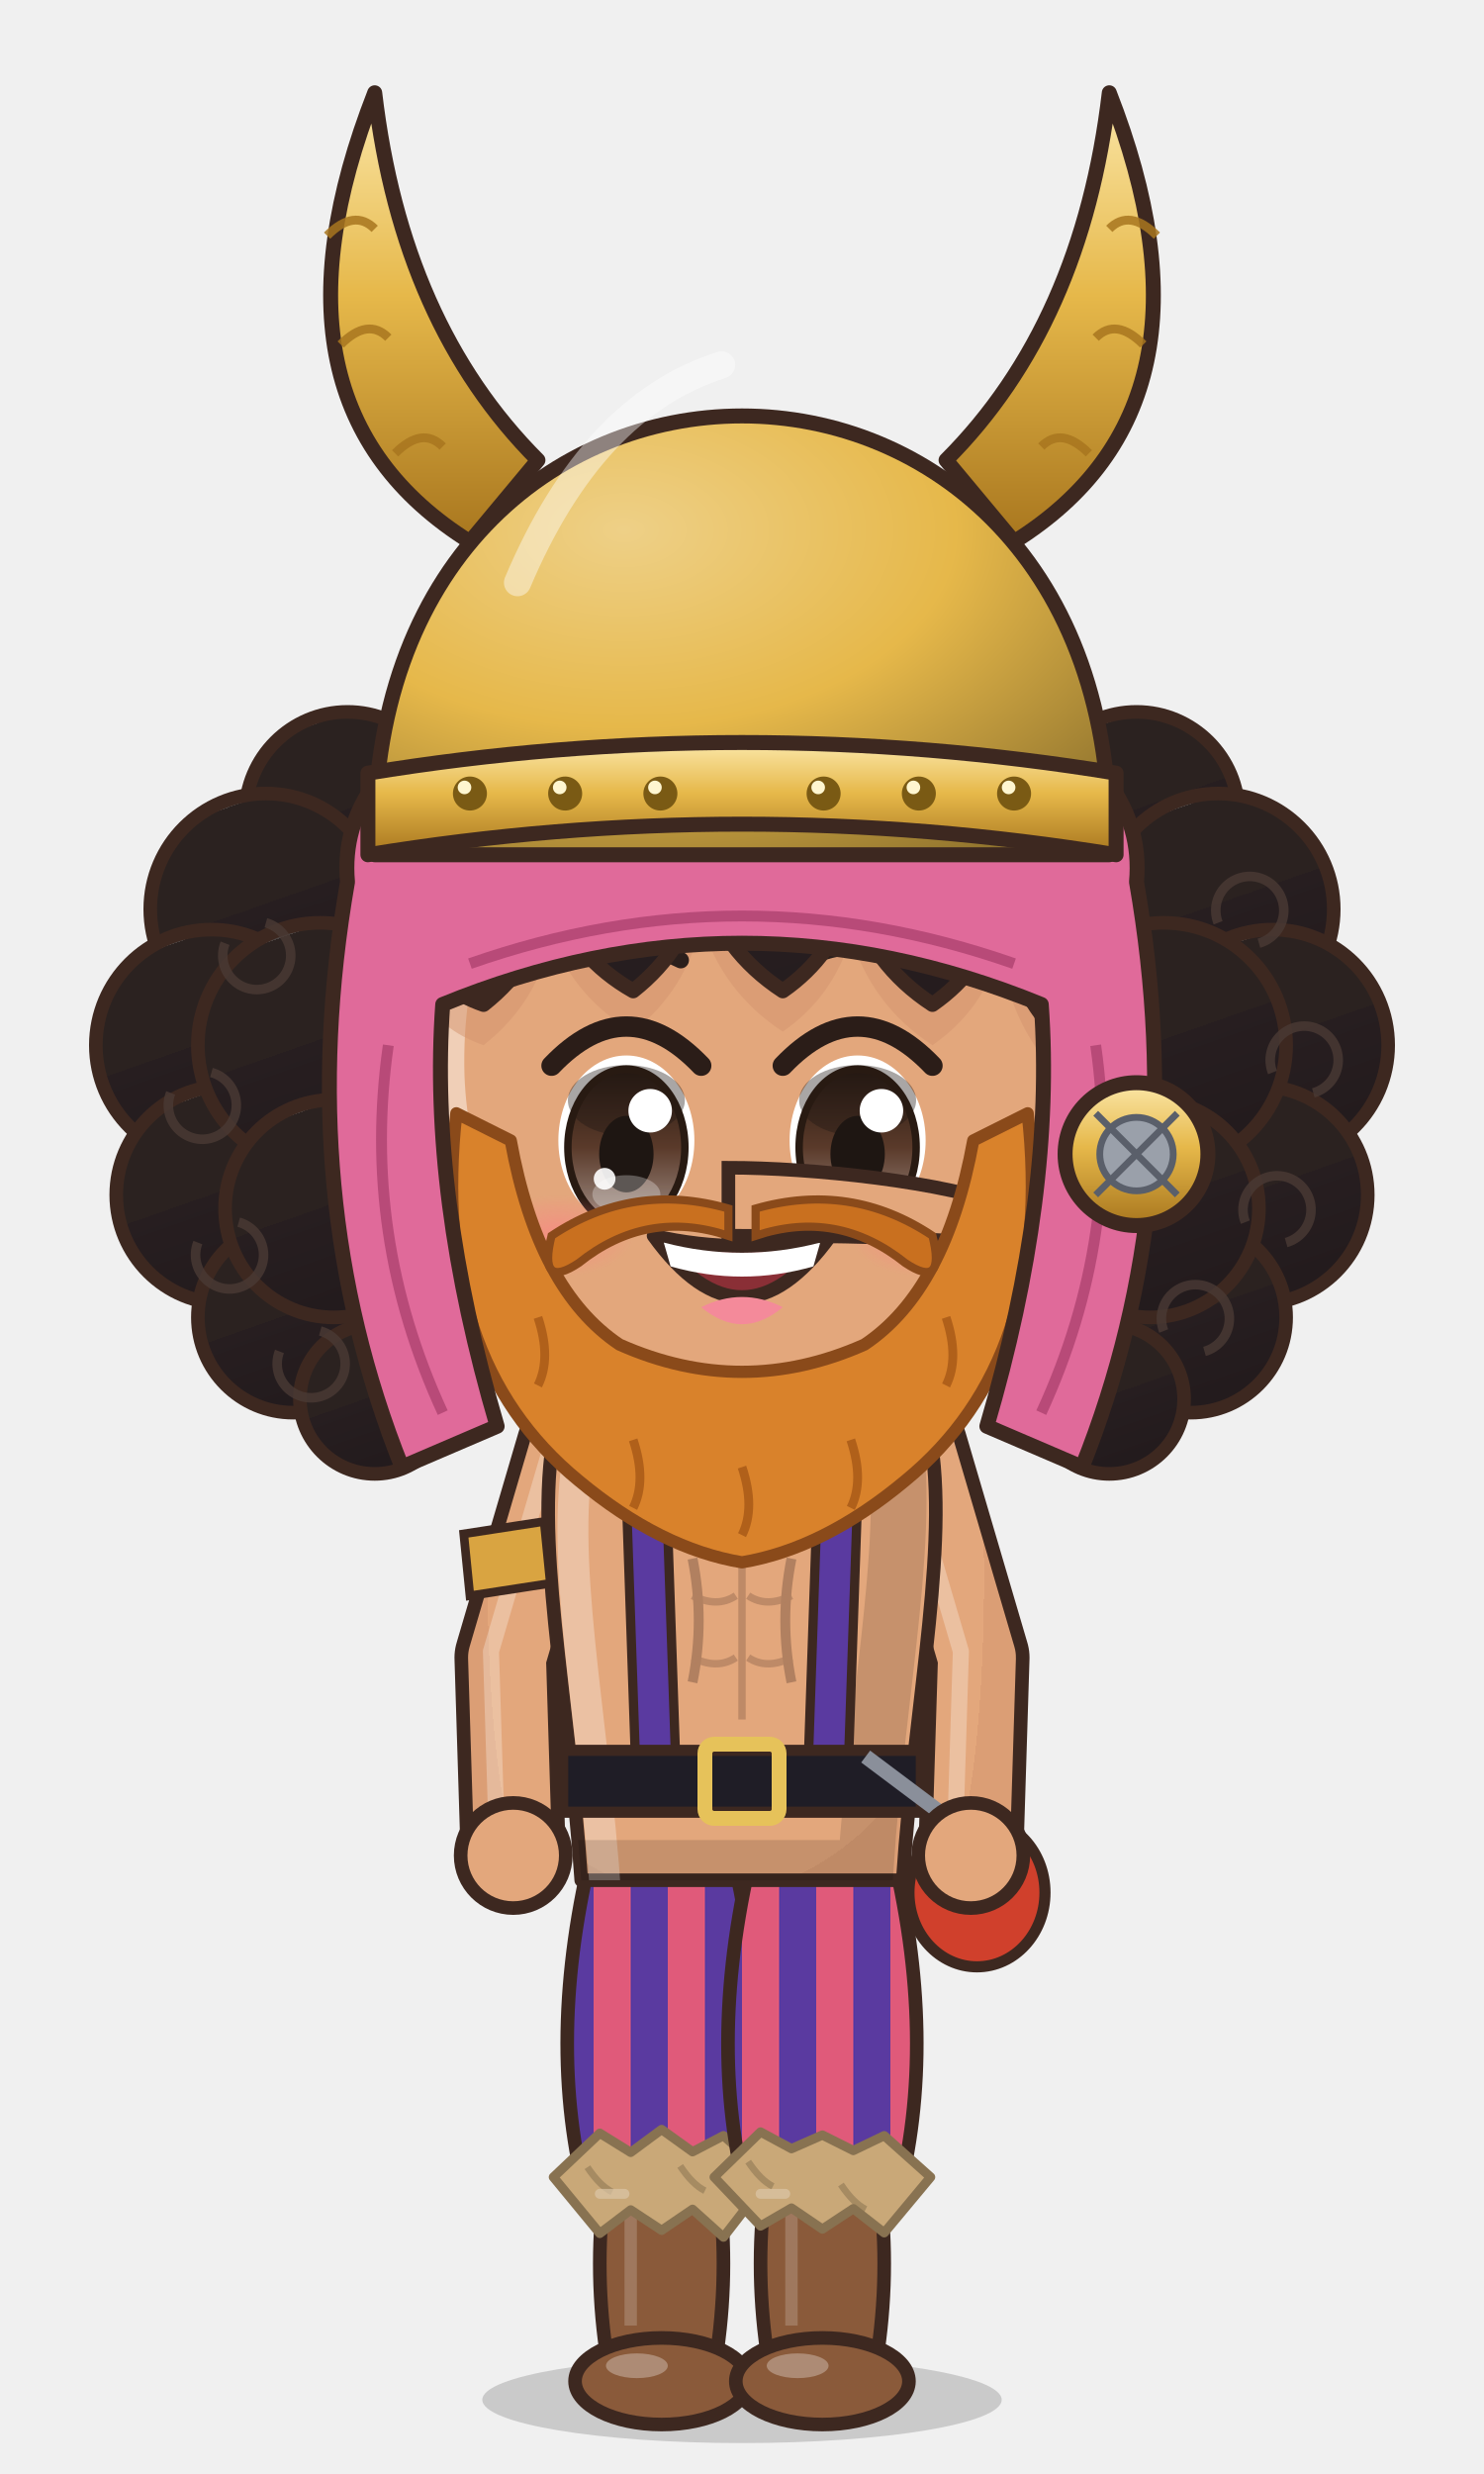
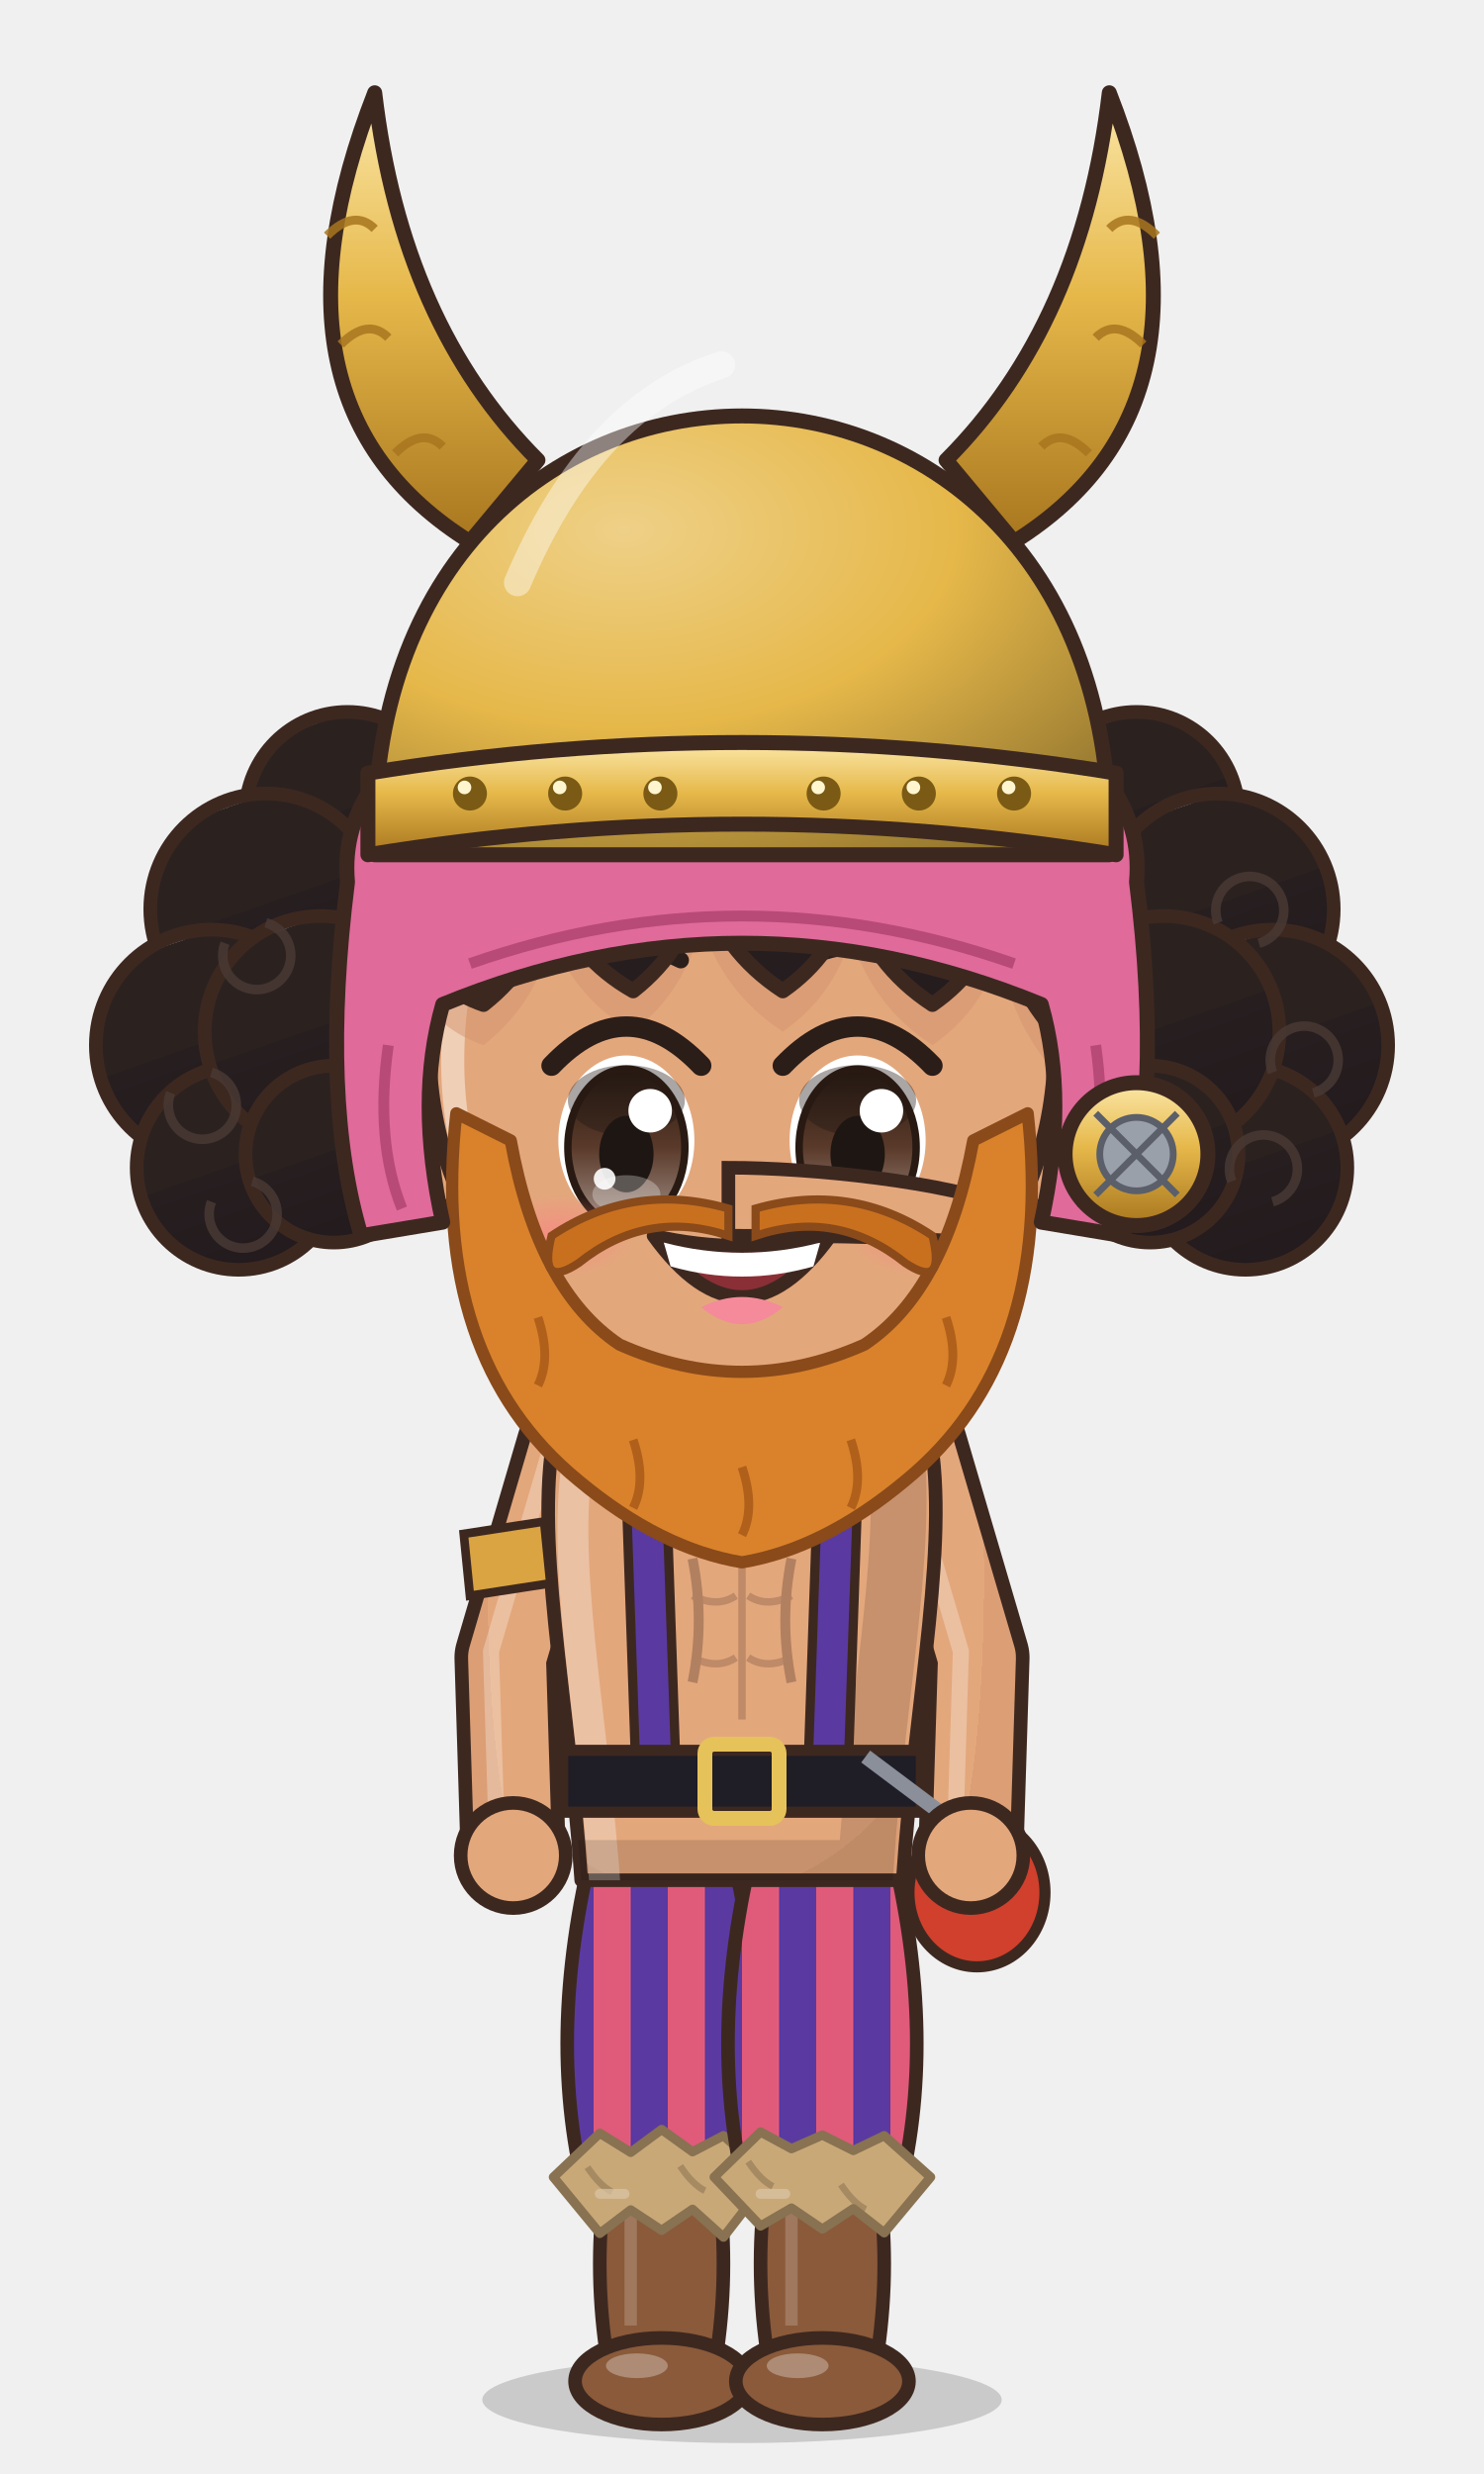
<svg xmlns="http://www.w3.org/2000/svg" viewBox="-120 -180 240 400" width="81.6" height="136.0">
  <defs>
    <linearGradient id="hair20" x1="0" y1="0" x2=".35" y2="1">
      <stop offset="0" stop-color="#4c4543" />
      <stop offset=".16" stop-color="#4c4543" />
      <stop offset=".16" stop-color="#2b2220" />
      <stop offset=".58" stop-color="#2b2220" />
      <stop offset=".58" stop-color="#271e20" />
      <stop offset="1" stop-color="#231b1d" />
    </linearGradient>
    <radialGradient id="skin20" cx=".4" cy=".32" r=".85">
      <stop offset="0" stop-color="#e3a77c" />
      <stop offset=".84" stop-color="#e3a77c" />
      <stop offset=".84" stop-color="#db9e75" />
      <stop offset="1" stop-color="#db9e75" />
    </radialGradient>
    <linearGradient id="cloth20" x1="0" y1="0" x2=".45" y2="1">
      <stop offset="0" stop-color="#e7b590" />
      <stop offset=".16" stop-color="#e7b590" />
      <stop offset=".16" stop-color="#e3a77c" />
      <stop offset=".6" stop-color="#e3a77c" />
      <stop offset=".6" stop-color="#be8b6b" />
      <stop offset="1" stop-color="#ae7f62" />
    </linearGradient>
    <linearGradient id="iris20" x1="0" y1="0" x2="0" y2="1">
      <stop offset="0" stop-color="#281a12" />
      <stop offset=".5" stop-color="#5a3a2a" />
      <stop offset="1" stop-color="#a49289" />
    </linearGradient>
    <linearGradient id="gold20" x1="0" y1="0" x2="1" y2="1">
      <stop offset="0" stop-color="#f6d27a" />
      <stop offset=".55" stop-color="#d9a63a" />
      <stop offset="1" stop-color="#a8761e" />
    </linearGradient>
    <linearGradient id="steel20" x1="0" y1="0" x2="1" y2="1">
      <stop offset="0" stop-color="#e4e8ee" />
      <stop offset=".5" stop-color="#9aa3ad" />
      <stop offset="1" stop-color="#5a606a" />
    </linearGradient>
    <linearGradient id="beard20" x1="0" y1="0" x2="0" y2="1">
      <stop offset="0" stop-color="#e6e6ea" />
      <stop offset="1" stop-color="#b8b8c2" />
    </linearGradient>
    <radialGradient id="hawkiris20" cx=".45" cy=".4" r=".7">
      <stop offset="0" stop-color="#ffe27a" />
      <stop offset=".6" stop-color="#e8a52a" />
      <stop offset="1" stop-color="#9a5a12" />
    </radialGradient>
    <linearGradient id="straw20" x1="0" y1="0" x2=".3" y2="1">
      <stop offset="0" stop-color="#ffe7aa" />
      <stop offset=".16" stop-color="#ffe7aa" />
      <stop offset=".16" stop-color="#ffe39a" />
      <stop offset=".58" stop-color="#ffe39a" />
      <stop offset=".58" stop-color="#e9b456" />
      <stop offset="1" stop-color="#d6a54f" />
    </linearGradient>
    <radialGradient id="blush20">
      <stop offset="0" stop-color="#ff7f86" stop-opacity=".9" />
      <stop offset="1" stop-color="#ff7f86" stop-opacity="0" />
    </radialGradient>
    <pattern id="stripe20" width="12" height="10" patternUnits="userSpaceOnUse">
      <rect width="6" height="10" fill="#e05a7a" />
      <rect x="6" width="6" height="10" fill="#5a3aa0" />
    </pattern>
    <clipPath id="face20">
      <path d="M -46,-4 C -47,-38 -25,-55 0,-55 C 25,-55 47,-38 46,-4 C 45,23 26,43 0,44 C -26,43 -45,23 -46,-4 Z" />
    </clipPath>
    <clipPath id="torso20">
      <path d="M -30,50 C -34,68 -28,94 -26,124 L 26,124 C 28,94 34,68 30,50 C 18,40 -18,40 -30,50 Z" />
    </clipPath>
  </defs>
  <ellipse cx="0" cy="208" rx="42" ry="7" fill="#000000" opacity=".16" />
  <g transform="translate(0,44.0) scale(1.100,1.100) translate(0,-44)">
    <circle cx="-58" cy="-40" r="15" fill="url(#hair20)" stroke="#3d2820" stroke-width="2" stroke-linejoin="round" />
    <circle cx="-70" cy="-26" r="17" fill="url(#hair20)" stroke="#3d2820" stroke-width="2" stroke-linejoin="round" />
    <circle cx="-78" cy="-6" r="17" fill="url(#hair20)" stroke="#3d2820" stroke-width="2" stroke-linejoin="round" />
-     <circle cx="-76" cy="16" r="16" fill="url(#hair20)" stroke="#3d2820" stroke-width="2" stroke-linejoin="round" />
-     <circle cx="-66" cy="34" r="14" fill="url(#hair20)" stroke="#3d2820" stroke-width="2" stroke-linejoin="round" />
-     <circle cx="-54" cy="46" r="11" fill="url(#hair20)" stroke="#3d2820" stroke-width="2" stroke-linejoin="round" />
-     <circle cx="-62" cy="-6" r="18" fill="url(#hair20)" stroke="#3d2820" stroke-width="2" stroke-linejoin="round" />
-     <circle cx="-60" cy="18" r="16" fill="url(#hair20)" stroke="#3d2820" stroke-width="2" stroke-linejoin="round" />
+     <circle cx="-74" cy="12" r="15" fill="url(#hair20)" stroke="#3d2820" stroke-width="2" stroke-linejoin="round" />
+     <circle cx="-62" cy="-8" r="17" fill="url(#hair20)" stroke="#3d2820" stroke-width="2" stroke-linejoin="round" />
+     <circle cx="-60" cy="10" r="13" fill="url(#hair20)" stroke="#3d2820" stroke-width="2" stroke-linejoin="round" />
    <path d="M -70,-24 a 5,5 0 1 1 -6,3" stroke="#4a3a34" stroke-width="1.4" fill="none" opacity=".8" />
    <path d="M -78,-2 a 5,5 0 1 1 -6,3" stroke="#4a3a34" stroke-width="1.4" fill="none" opacity=".8" />
-     <path d="M -74,20 a 5,5 0 1 1 -6,3" stroke="#4a3a34" stroke-width="1.4" fill="none" opacity=".8" />
-     <path d="M -62,36 a 5,5 0 1 1 -6,3" stroke="#4a3a34" stroke-width="1.4" fill="none" opacity=".8" />
+     <path d="M -72,14 a 5,5 0 1 1 -6,3" stroke="#4a3a34" stroke-width="1.4" fill="none" opacity=".8" />
    <circle cx="58" cy="-40" r="15" fill="url(#hair20)" stroke="#3d2820" stroke-width="2" stroke-linejoin="round" />
    <circle cx="70" cy="-26" r="17" fill="url(#hair20)" stroke="#3d2820" stroke-width="2" stroke-linejoin="round" />
    <circle cx="78" cy="-6" r="17" fill="url(#hair20)" stroke="#3d2820" stroke-width="2" stroke-linejoin="round" />
-     <circle cx="76" cy="16" r="16" fill="url(#hair20)" stroke="#3d2820" stroke-width="2" stroke-linejoin="round" />
-     <circle cx="66" cy="34" r="14" fill="url(#hair20)" stroke="#3d2820" stroke-width="2" stroke-linejoin="round" />
-     <circle cx="54" cy="46" r="11" fill="url(#hair20)" stroke="#3d2820" stroke-width="2" stroke-linejoin="round" />
-     <circle cx="62" cy="-6" r="18" fill="url(#hair20)" stroke="#3d2820" stroke-width="2" stroke-linejoin="round" />
-     <circle cx="60" cy="18" r="16" fill="url(#hair20)" stroke="#3d2820" stroke-width="2" stroke-linejoin="round" />
+     <circle cx="74" cy="12" r="15" fill="url(#hair20)" stroke="#3d2820" stroke-width="2" stroke-linejoin="round" />
+     <circle cx="62" cy="-8" r="17" fill="url(#hair20)" stroke="#3d2820" stroke-width="2" stroke-linejoin="round" />
+     <circle cx="60" cy="10" r="13" fill="url(#hair20)" stroke="#3d2820" stroke-width="2" stroke-linejoin="round" />
    <path d="M 70,-24 a 5,5 0 1 1 6,3" stroke="#4a3a34" stroke-width="1.4" fill="none" opacity=".8" />
    <path d="M 78,-2 a 5,5 0 1 1 6,3" stroke="#4a3a34" stroke-width="1.4" fill="none" opacity=".8" />
-     <path d="M 74,20 a 5,5 0 1 1 6,3" stroke="#4a3a34" stroke-width="1.4" fill="none" opacity=".8" />
-     <path d="M 62,36 a 5,5 0 1 1 6,3" stroke="#4a3a34" stroke-width="1.4" fill="none" opacity=".8" />
+     <path d="M 72,14 a 5,5 0 1 1 6,3" stroke="#4a3a34" stroke-width="1.4" fill="none" opacity=".8" />
  </g>
  <g transform="translate(0,205) scale(1,1) translate(0,-205)">
    <path d="M -24,118 Q -32,150 -25,176 L -1,176 Q 6,150 -2,118 Z" fill="url(#stripe20)" stroke="#3d2820" stroke-width="2.2" stroke-linejoin="round" />
    <path d="M -22,172 Q -24,186.0 -22,200 L -4,200 Q -2,186.0 -4,172 Z" fill="#8a5a3a" stroke="#3d2820" stroke-width="2.2" stroke-linejoin="round" />
    <path d="M -18,176 L -18,196" stroke="#ffffff" stroke-width="2" opacity=".18" />
    <path d="M -30.5,172.0 L -23.0,181.1 L -18.0,177.3 L -13.0,180.6 L -8.0,177.2 L -3.0,181.7 L 4.5,172.0 L -3.0,165.3 L -8.0,167.9 L -13.0,164.3 L -18.0,168.0 L -23.0,164.9 Z" fill="#c9a878" stroke="#887251" stroke-width="1.5" stroke-linejoin="round" />
    <path d="M -25.0,170.4 q 2.0,3.0 4.0,4.0" stroke="#887251" stroke-width="1.1" fill="none" opacity=".55" />
    <path d="M -23.0,174.7 l 4.0,0.0" stroke="#dbc6a7" stroke-width="1.6" stroke-linecap="round" opacity=".7" />
    <path d="M -10.0,170.2 q 2.0,3.0 4.0,4.0" stroke="#887251" stroke-width="1.1" fill="none" opacity=".55" />
    <ellipse cx="-13" cy="205" rx="14" ry="7" fill="#8a5a3a" stroke="#3d2820" stroke-width="2.2" stroke-linejoin="round" />
    <ellipse cx="-17" cy="202.5" rx="5" ry="2" fill="#ffffff" opacity=".3" />
    <path d="M 2,118 Q -6,150 1,176 L 25,176 Q 32,150 24,118 Z" fill="url(#stripe20)" stroke="#3d2820" stroke-width="2.2" stroke-linejoin="round" />
    <path d="M 4,172 Q 2,186.0 4,200 L 22,200 Q 24,186.0 22,172 Z" fill="#8a5a3a" stroke="#3d2820" stroke-width="2.2" stroke-linejoin="round" />
    <path d="M 8,176 L 8,196" stroke="#ffffff" stroke-width="2" opacity=".18" />
    <path d="M -4.5,172.0 L 3.0,179.9 L 8.0,177.0 L 13.0,180.4 L 18.0,177.1 L 23.0,181.0 L 30.5,172.0 L 23.0,165.3 L 18.0,167.7 L 13.0,165.2 L 8.0,167.4 L 3.0,164.7 Z" fill="#c9a878" stroke="#887251" stroke-width="1.5" stroke-linejoin="round" />
    <path d="M 1.0,169.5 q 2.0,3.0 4.0,4.0" stroke="#887251" stroke-width="1.1" fill="none" opacity=".55" />
    <path d="M 3.0,174.7 l 4.0,0.0" stroke="#dbc6a7" stroke-width="1.6" stroke-linecap="round" opacity=".7" />
    <path d="M 16.0,173.2 q 2.0,3.0 4.0,4.0" stroke="#887251" stroke-width="1.1" fill="none" opacity=".55" />
    <ellipse cx="13" cy="205" rx="14" ry="7" fill="#8a5a3a" stroke="#3d2820" stroke-width="2.2" stroke-linejoin="round" />
    <ellipse cx="9" cy="202.5" rx="5" ry="2" fill="#ffffff" opacity=".3" />
    <path d="M -28,54 L -38,88 L -37,120" stroke="#3d2820" stroke-width="17" fill="none" stroke-linecap="round" stroke-linejoin="round" />
    <path d="M -28,54 L -38,88 L -37,120" stroke="url(#skin20)" stroke-width="12.6" fill="none" stroke-linecap="round" stroke-linejoin="round" />
    <path d="M -28,54 L -38,88 L -37,120" transform="translate(-2.6,-1)" stroke="#ffffff" stroke-width="2.6" fill="none" stroke-linecap="round" stroke-linejoin="round" opacity=".28" />
    <path d="M 28,54 L 38,88 L 37,120" stroke="#3d2820" stroke-width="17" fill="none" stroke-linecap="round" stroke-linejoin="round" />
    <path d="M 28,54 L 38,88 L 37,120" stroke="url(#skin20)" stroke-width="12.6" fill="none" stroke-linecap="round" stroke-linejoin="round" />
    <path d="M 28,54 L 38,88 L 37,120" transform="translate(-2.6,-1)" stroke="#ffffff" stroke-width="2.6" fill="none" stroke-linecap="round" stroke-linejoin="round" opacity=".28" />
    <path d="M -30,50 C -34,68 -28,94 -26,124 L 26,124 C 28,94 34,68 30,50 C 18,40 -18,40 -30,50 Z" fill="url(#skin20)" stroke="#3d2820" stroke-width="2.2" stroke-linejoin="round" />
    <path d="M -8,72 Q -6,82 -8,92 M 8,72 Q 6,82 8,92" stroke="#b18060" stroke-width="1.6" fill="none" />
    <g clip-path="url(#torso20)">
      <path d="M -30,50 C -34,68 -28,94 -26,124 L 26,124 C 28,94 34,68 30,50 C 18,40 -18,40 -30,50 Z" transform="translate(4,3)" fill="none" stroke="#ffffff" stroke-width="5" opacity=".3" />
      <path d="M -30,50 C -34,68 -28,94 -26,124 L 26,124 C 28,94 34,68 30,50 C 18,40 -18,40 -30,50 Z" transform="translate(-6,-2)" fill="none" stroke="#000000" stroke-width="9" opacity=".13" />
    </g>
    <path d="M -22,60 Q -12,70 -2,64 M 2,64 Q 12,70 22,60" stroke="#b18060" stroke-width="1.6" fill="none" stroke-linecap="round" />
    <path d="M 0,70 L 0,98 M -8,78 Q -4,80 -1,78 M 1,78 Q 4,80 8,78 M -8,88 Q -4,90 -1,88 M 1,88 Q 4,90 8,88" stroke="#b18060" stroke-width="1.2" fill="none" opacity=".75" />
    <path d="M -16,46 L -14,104" stroke="#3d2820" stroke-width="8" />
    <path d="M -16,46 L -14,104" stroke="#5a3aa0" stroke-width="5" />
    <path d="M 16,46 L 14,104" stroke="#3d2820" stroke-width="8" />
    <path d="M 16,46 L 14,104" stroke="#5a3aa0" stroke-width="5" />
    <rect x="-29" y="103" width="58" height="10" fill="#1f1d26" stroke="#3d2820" stroke-width="1.8" />
    <rect x="-6" y="102" width="12" height="12" rx="1.5" fill="none" stroke="#e6c25a" stroke-width="2.4" />
    <path d="M 20,104 L 36,116" stroke="#8a8f9a" stroke-width="2.4" />
    <ellipse cx="38" cy="126" rx="11" ry="12" fill="#d0402c" stroke="#3d2820" stroke-width="1.8" stroke-linejoin="round" />
    <path d="M 30,120 Q 38,116 46,120" stroke="#8a2a1a" stroke-width="1.6" fill="none" />
    <circle cx="-37" cy="120" r="8.5" fill="url(#skin20)" stroke="#3d2820" stroke-width="2.2" />
    <circle cx="37" cy="120" r="8.5" fill="url(#skin20)" stroke="#3d2820" stroke-width="2.2" />
    <path d="M -45,68 L -32,66 L -31,76 L -44,78 Z" fill="#d9a441" stroke="#3d2820" stroke-width="1.4" />
    <path d="M -10,34 L 10,34 L 9,46 Q 0,50 -9,46 Z" fill="#db9e75" />
  </g>
  <g transform="translate(0,44.0) scale(1.100,1.100) translate(0,-44)">
    <ellipse cx="-45" cy="8" rx="7" ry="10" fill="url(#skin20)" stroke="#3d2820" stroke-width="2.2" stroke-linejoin="round" />
    <ellipse cx="45" cy="8" rx="7" ry="10" fill="url(#skin20)" stroke="#3d2820" stroke-width="2.2" stroke-linejoin="round" />
    <path d="M -46,-4 C -47,-38 -25,-55 0,-55 C 25,-55 47,-38 46,-4 C 45,23 26,43 0,44 C -26,43 -45,23 -46,-4 Z" fill="url(#skin20)" stroke="#3d2820" stroke-width="2.2" stroke-linejoin="round" />
    <g clip-path="url(#face20)">
      <path d="M -46,-4 C -47,-38 -25,-55 0,-55 C 25,-55 47,-38 46,-4 C 45,23 26,43 0,44 C -26,43 -45,23 -46,-4 Z" transform="translate(3.5,2.5)" fill="none" stroke="#ffffff" stroke-width="3.4" opacity=".45" />
    </g>
    <g clip-path="url(#face20)">
      <path d="M -53,14 C -60,-46 -28,-72 0,-72 C 28,-72 60,-46 53,14 L 48,-6 Q 39.4,-14.2 38,-26 Q 35.5,-17.2 28,-12 Q 19.1,-17.8 16,-28 Q 13.5,-19.2 6,-14 Q -2.9,-19.8 -6,-30 Q -8.1,-20.2 -16,-14 Q -24.5,-18.8 -28,-28 Q -30.1,-18.2 -38,-12 Q -44.4,-14.2 -48,-20 Q -44.4,-2.1 -53,14 Z" transform="translate(0,6)" fill="#d3946e" opacity=".5" />
    </g>
    <ellipse cx="-17" cy="8" rx="10" ry="12.5" fill="#ffffff" />
    <ellipse cx="-17" cy="9" rx="8.6" ry="11.5" fill="url(#iris20)" />
    <ellipse cx="-17" cy="2.1" rx="8.6" ry="5.2" fill="#1e1612" opacity=".38" />
    <ellipse cx="-17" cy="9" rx="8.6" ry="11.5" fill="none" stroke="#281a12" stroke-width="1.1" />
    <ellipse cx="-17" cy="10" rx="4" ry="5.625" fill="#1e1612" />
    <ellipse cx="-17" cy="15.9" rx="5" ry="2.8" fill="#ffffff" opacity=".28" />
    <circle cx="-13.5" cy="3.625" r="3.2" fill="#ffffff" />
    <circle cx="-20.2" cy="13.625" r="1.6" fill="#ffffff" opacity=".9" />
    <path d="M -28,-3.0 Q -17,-14.5 -6,-3.0" stroke="#2b1d18" stroke-width="3" fill="none" stroke-linecap="round" />
    <path d="M -25,-18.5 Q -17,-22.5 -9,-18.5" stroke="#2b1f1c" stroke-width="2.4" fill="none" stroke-linecap="round" />
    <ellipse cx="17" cy="8" rx="10" ry="12.5" fill="#ffffff" />
    <ellipse cx="17" cy="9" rx="8.6" ry="11.5" fill="url(#iris20)" />
    <ellipse cx="17" cy="2.1" rx="8.6" ry="5.2" fill="#1e1612" opacity=".38" />
    <ellipse cx="17" cy="9" rx="8.6" ry="11.5" fill="none" stroke="#281a12" stroke-width="1.1" />
    <ellipse cx="17" cy="10" rx="4" ry="5.625" fill="#1e1612" />
    <ellipse cx="17" cy="15.9" rx="5" ry="2.8" fill="#ffffff" opacity=".28" />
    <circle cx="20.5" cy="3.625" r="3.2" fill="#ffffff" />
    <circle cx="13.8" cy="13.625" r="1.6" fill="#ffffff" opacity=".9" />
    <path d="M 6,-3.0 Q 17,-14.5 28,-3.0" stroke="#2b1d18" stroke-width="3" fill="none" stroke-linecap="round" />
    <path d="M 9,-18.5 Q 17,-22.5 25,-18.5" stroke="#2b1f1c" stroke-width="2.4" fill="none" stroke-linecap="round" />
    <path d="M -13,22 Q 0,40 13,22 Q 0,25 -13,22 Z" fill="#8a2f36" stroke="#3d2820" stroke-width="2" stroke-linejoin="round" />
    <path d="M -11.5,23 Q 0,26 11.5,23 L 10.5,26.5 Q 0,29.5 -10.5,26.5 Z" fill="#ffffff" />
    <path d="M -6,32.5 Q 0,37.5 6,32.5 Q 0,29.5 -6,32.5 Z" fill="#f48a9a" />
    <ellipse cx="-27" cy="22" rx="11" ry="6" fill="url(#blush20)" opacity="0.70" />
    <ellipse cx="27" cy="22" rx="11" ry="6" fill="url(#blush20)" opacity="0.70" />
    <path d="M -2,12 C 10,12 30,14 40,18 C 42,22 38,24 34,23 C 22,22 8,22 -2,22 Z" fill="url(#skin20)" stroke="#3d2820" stroke-width="2" />
    <path d="M -42,4 Q -46,40 -24,58 Q -12,68 0,70 Q 12,68 24,58 Q 46,40 42,4 L 34,8 Q 30,30 18,38 Q 0,46 -18,38 Q -30,30 -34,8 Z" fill="#d9822b" stroke="#8a4a1a" stroke-width="1.8" stroke-linejoin="round" />
    <path d="M -2,22 Q -14,18 -24,26 Q -30,30 -28,22 Q -16,14 -2,18 Z M 2,22 Q 14,18 24,26 Q 30,30 28,22 Q 16,14 2,18 Z" fill="#c9701f" stroke="#8a4a1a" stroke-width="1.2" />
    <path d="M -30,34 q 2,6 0,10" stroke="#b0601a" stroke-width="1.3" fill="none" />
    <path d="M -16,52 q 2,6 0,10" stroke="#b0601a" stroke-width="1.3" fill="none" />
    <path d="M 0,56 q 2,6 0,10" stroke="#b0601a" stroke-width="1.3" fill="none" />
    <path d="M 16,52 q 2,6 0,10" stroke="#b0601a" stroke-width="1.3" fill="none" />
    <path d="M 30,34 q 2,6 0,10" stroke="#b0601a" stroke-width="1.3" fill="none" />
    <path d="M -53,14 C -60,-46 -28,-72 0,-72 C 28,-72 60,-46 53,14 L 48,-6 Q 39.4,-14.2 38,-26 Q 35.5,-17.2 28,-12 Q 19.1,-17.8 16,-28 Q 13.5,-19.2 6,-14 Q -2.9,-19.8 -6,-30 Q -8.1,-20.2 -16,-14 Q -24.5,-18.8 -28,-28 Q -30.1,-18.2 -38,-12 Q -44.4,-14.2 -48,-20 Q -44.4,-2.1 -53,14 Z" fill="url(#hair20)" stroke="#3d2820" stroke-width="2.2" stroke-linejoin="round" />
    <defs>
      <linearGradient id="hg20" x1="0" y1="0" x2="0" y2="1">
        <stop offset="0" stop-color="#fbe7a8" />
        <stop offset=".45" stop-color="#e6b84a" />
        <stop offset="1" stop-color="#a8761e" />
      </linearGradient>
      <linearGradient id="hh20" x1="0" y1="1" x2="1" y2="0">
        <stop offset="0" stop-color="#bdb6a4" />
        <stop offset=".55" stop-color="#f2eee4" />
        <stop offset="1" stop-color="#ffffff" />
      </linearGradient>
      <linearGradient id="hk20" x1="0" y1="1" x2="1" y2="0">
        <stop offset="0" stop-color="#2a2e38" />
        <stop offset=".6" stop-color="#4a4f5c" />
        <stop offset="1" stop-color="#6a707e" />
      </linearGradient>
    </defs>
-     <path d="M -58,-30 C -62,-74 62,-74 58,-30 Q 66,16 50,56 L 36,50 Q 46,16 44,-12 Q 0,-30 -44,-12 Q -46,16 -36,50 L -50,56 Q -66,16 -58,-30 Z" fill="#e06a9a" stroke="#3d2820" stroke-width="2.2" stroke-linejoin="round" />
-     <path d="M -52,-6 Q -56,22 -44,48 M 52,-6 Q 56,22 44,48 M -40,-18 Q 0,-32 40,-18" stroke="#b84a78" stroke-width="1.6" fill="none" />
+     <path d="M -58,-30 C -62,-74 62,-74 58,-30 Q 62,2 56,22 L 44,20 Q 48,2 44,-12 Q 0,-30 -44,-12 Q -48,2 -44,20 L -56,22 Q -62,2 -58,-30 Z" fill="#e06a9a" stroke="#3d2820" stroke-width="2.2" stroke-linejoin="round" />
+     <path d="M -52,-6 Q -54,8 -50,18 M 52,-6 Q 54,8 50,18 M -40,-18 Q 0,-32 40,-18" stroke="#b84a78" stroke-width="1.6" fill="none" />
    <circle cx="58" cy="10" r="10.5" fill="url(#hg20)" stroke="#3d2820" stroke-width="2.2" stroke-linejoin="round" />
    <circle cx="58" cy="10" r="5.4" fill="#9aa0aa" stroke="#5a5f6a" stroke-width="1" />
    <path d="M 52,4 L 64,16 M 64,4 L 52,16" stroke="#5a5f6a" stroke-width="1" />
    <path d="M -40,-80 Q -72,-100 -54,-146 Q -50,-112 -30,-92 Z" fill="url(#hg20)" stroke="#3d2820" stroke-width="2.2" stroke-linejoin="round" />
    <path d="M -44,-94 q -3,-3 -7,1" stroke="#a8761e" stroke-width="1.3" fill="none" opacity=".85" />
    <path d="M -52,-110 q -3,-3 -7,1" stroke="#a8761e" stroke-width="1.3" fill="none" opacity=".85" />
    <path d="M -54,-126 q -3,-3 -7,1" stroke="#a8761e" stroke-width="1.3" fill="none" opacity=".85" />
    <path d="M 40,-80 Q 72,-100 54,-146 Q 50,-112 30,-92 Z" fill="url(#hg20)" stroke="#3d2820" stroke-width="2.2" stroke-linejoin="round" />
    <path d="M 44,-94 q 3,-3 7,1" stroke="#a8761e" stroke-width="1.3" fill="none" opacity=".85" />
    <path d="M 52,-110 q 3,-3 7,1" stroke="#a8761e" stroke-width="1.3" fill="none" opacity=".85" />
    <path d="M 54,-126 q 3,-3 7,1" stroke="#a8761e" stroke-width="1.3" fill="none" opacity=".85" />
    <defs>
      <radialGradient id="hd20" cx=".34" cy=".26" r=".9">
        <stop offset="0" stop-color="#eed087" />
        <stop offset=".5" stop-color="#e6b84a" />
        <stop offset="1" stop-color="#8e722d" />
      </radialGradient>
    </defs>
    <path d="M -54,-34 C -56,-120 56,-120 54,-34 Z" fill="url(#hd20)" stroke="#3d2820" stroke-width="2.2" stroke-linejoin="round" />
    <path d="M -33,-74 Q -22,-100 -3,-106" stroke="#ffffff" stroke-width="4" fill="none" stroke-linecap="round" opacity=".42" />
    <path d="M -55,-46 Q 0,-55 55,-46 L 55,-34 Q 0,-43 -55,-34 Z" fill="url(#hg20)" stroke="#3d2820" stroke-width="2.2" stroke-linejoin="round" />
    <circle cx="-40" cy="-43.0" r="2.5" fill="#7a5a14" />
    <circle cx="-40.8" cy="-43.9" r="1" fill="#fff6d0" />
    <circle cx="-26" cy="-43.0" r="2.5" fill="#7a5a14" />
    <circle cx="-26.8" cy="-43.9" r="1" fill="#fff6d0" />
    <circle cx="-12" cy="-43.0" r="2.5" fill="#7a5a14" />
    <circle cx="-12.8" cy="-43.9" r="1" fill="#fff6d0" />
    <circle cx="12" cy="-43.0" r="2.5" fill="#7a5a14" />
    <circle cx="11.2" cy="-43.9" r="1" fill="#fff6d0" />
    <circle cx="26" cy="-43.0" r="2.5" fill="#7a5a14" />
    <circle cx="25.2" cy="-43.9" r="1" fill="#fff6d0" />
    <circle cx="40" cy="-43.0" r="2.5" fill="#7a5a14" />
    <circle cx="39.2" cy="-43.9" r="1" fill="#fff6d0" />
  </g>
  <g transform="translate(0,205) scale(1,1) translate(0,-205)" />
</svg>
